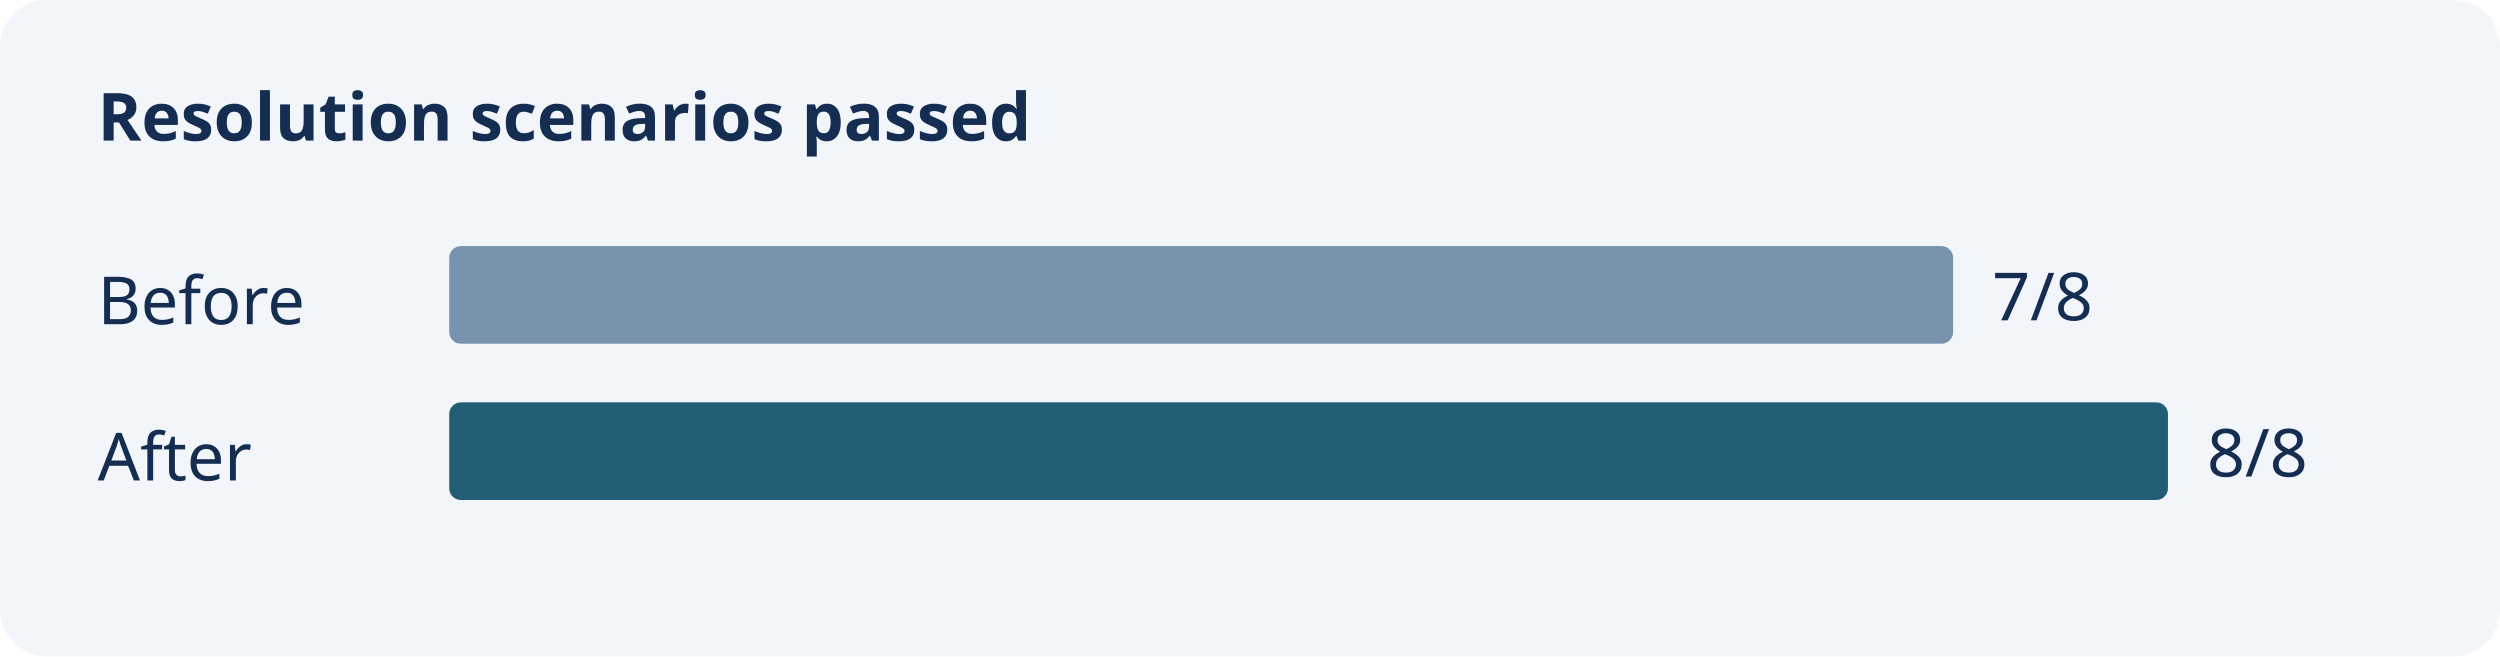
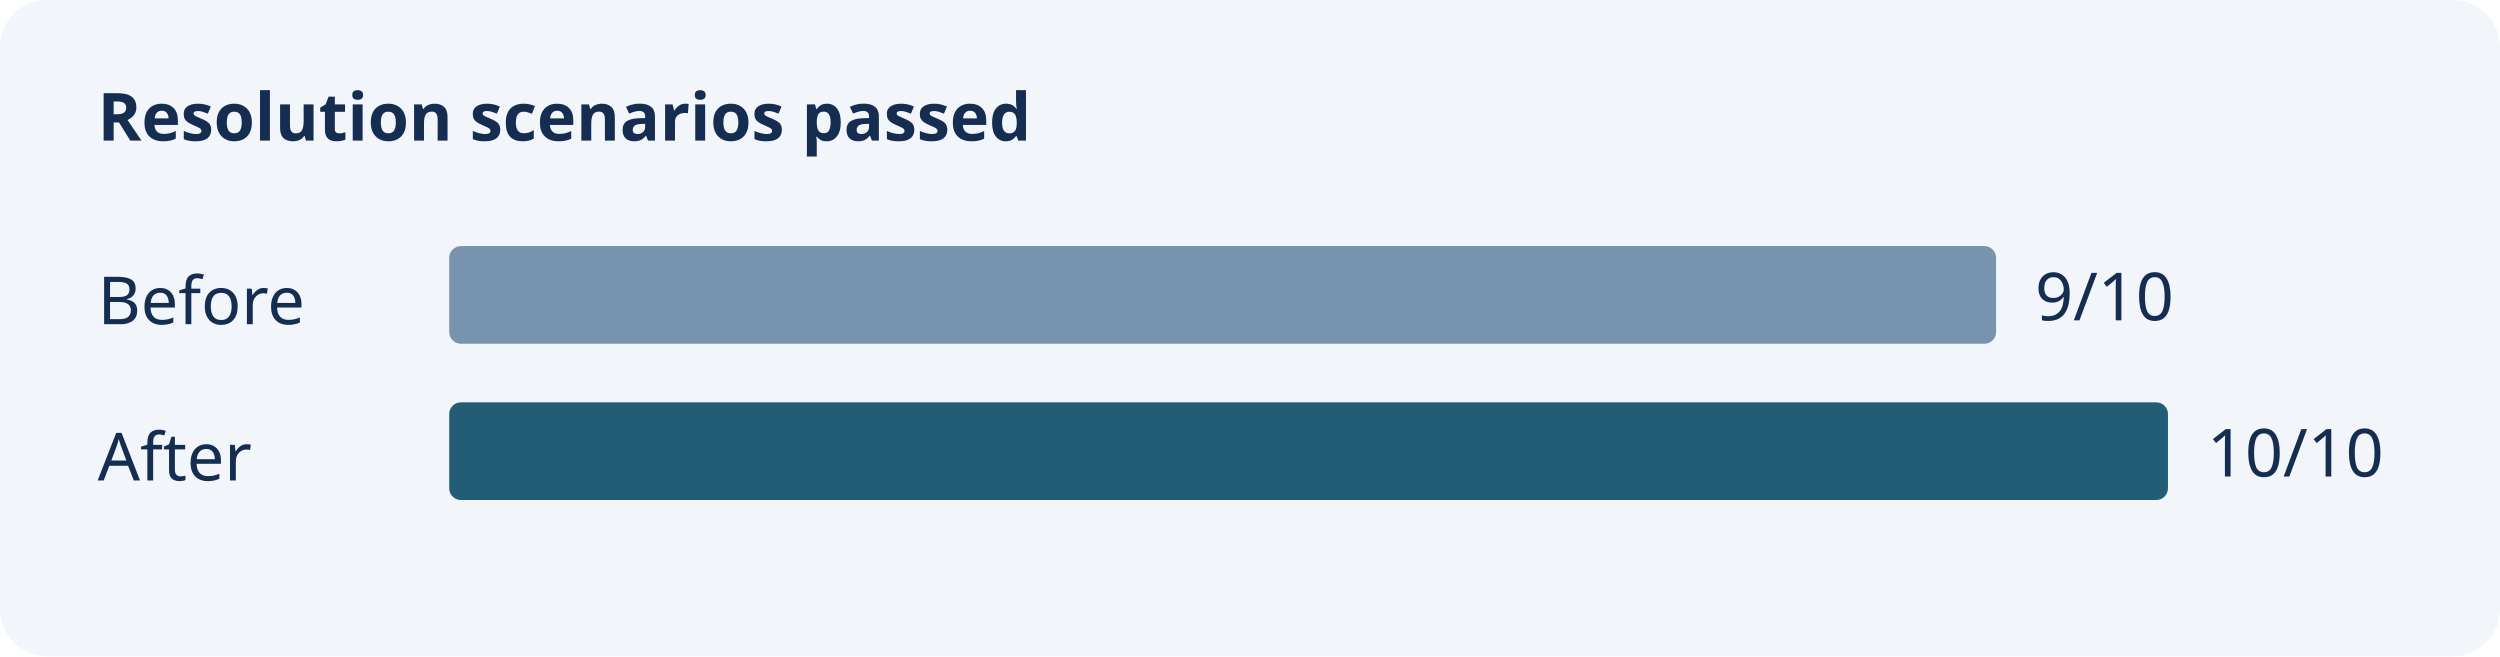
- <svg xmlns="http://www.w3.org/2000/svg" viewBox="0 0 640 168" role="img" aria-label="Scenarios passed before and after response reconciliation, seven versus eight">
+ <svg xmlns="http://www.w3.org/2000/svg" viewBox="0 0 640 168" role="img" aria-label="Scenarios passed before and after response reconciliation, nine versus ten">
  <rect width="640" height="168" fill="#f2f5fa" rx="12" />
  <g font-family="system-ui,sans-serif" font-size="17" fill="#142d50">
    <text x="25" y="36" font-weight="700">Resolution scenarios passed</text>
    <text x="25" y="83">Before</text>
    <text x="25" y="123">After</text>
-     <rect x="115" y="63" width="385" height="25" fill="#7893ae" rx="3" />
+     <rect x="115" y="63" width="396" height="25" fill="#7893ae" rx="3" />
    <rect x="115" y="103" width="440" height="25" fill="#235c75" rx="3" />
-     <text x="510" y="82">7/8</text>
-     <text x="565" y="122">8/8</text>
+     <text x="521" y="82">9/10</text>
+     <text x="565" y="122">10/10</text>
  </g>
</svg>
